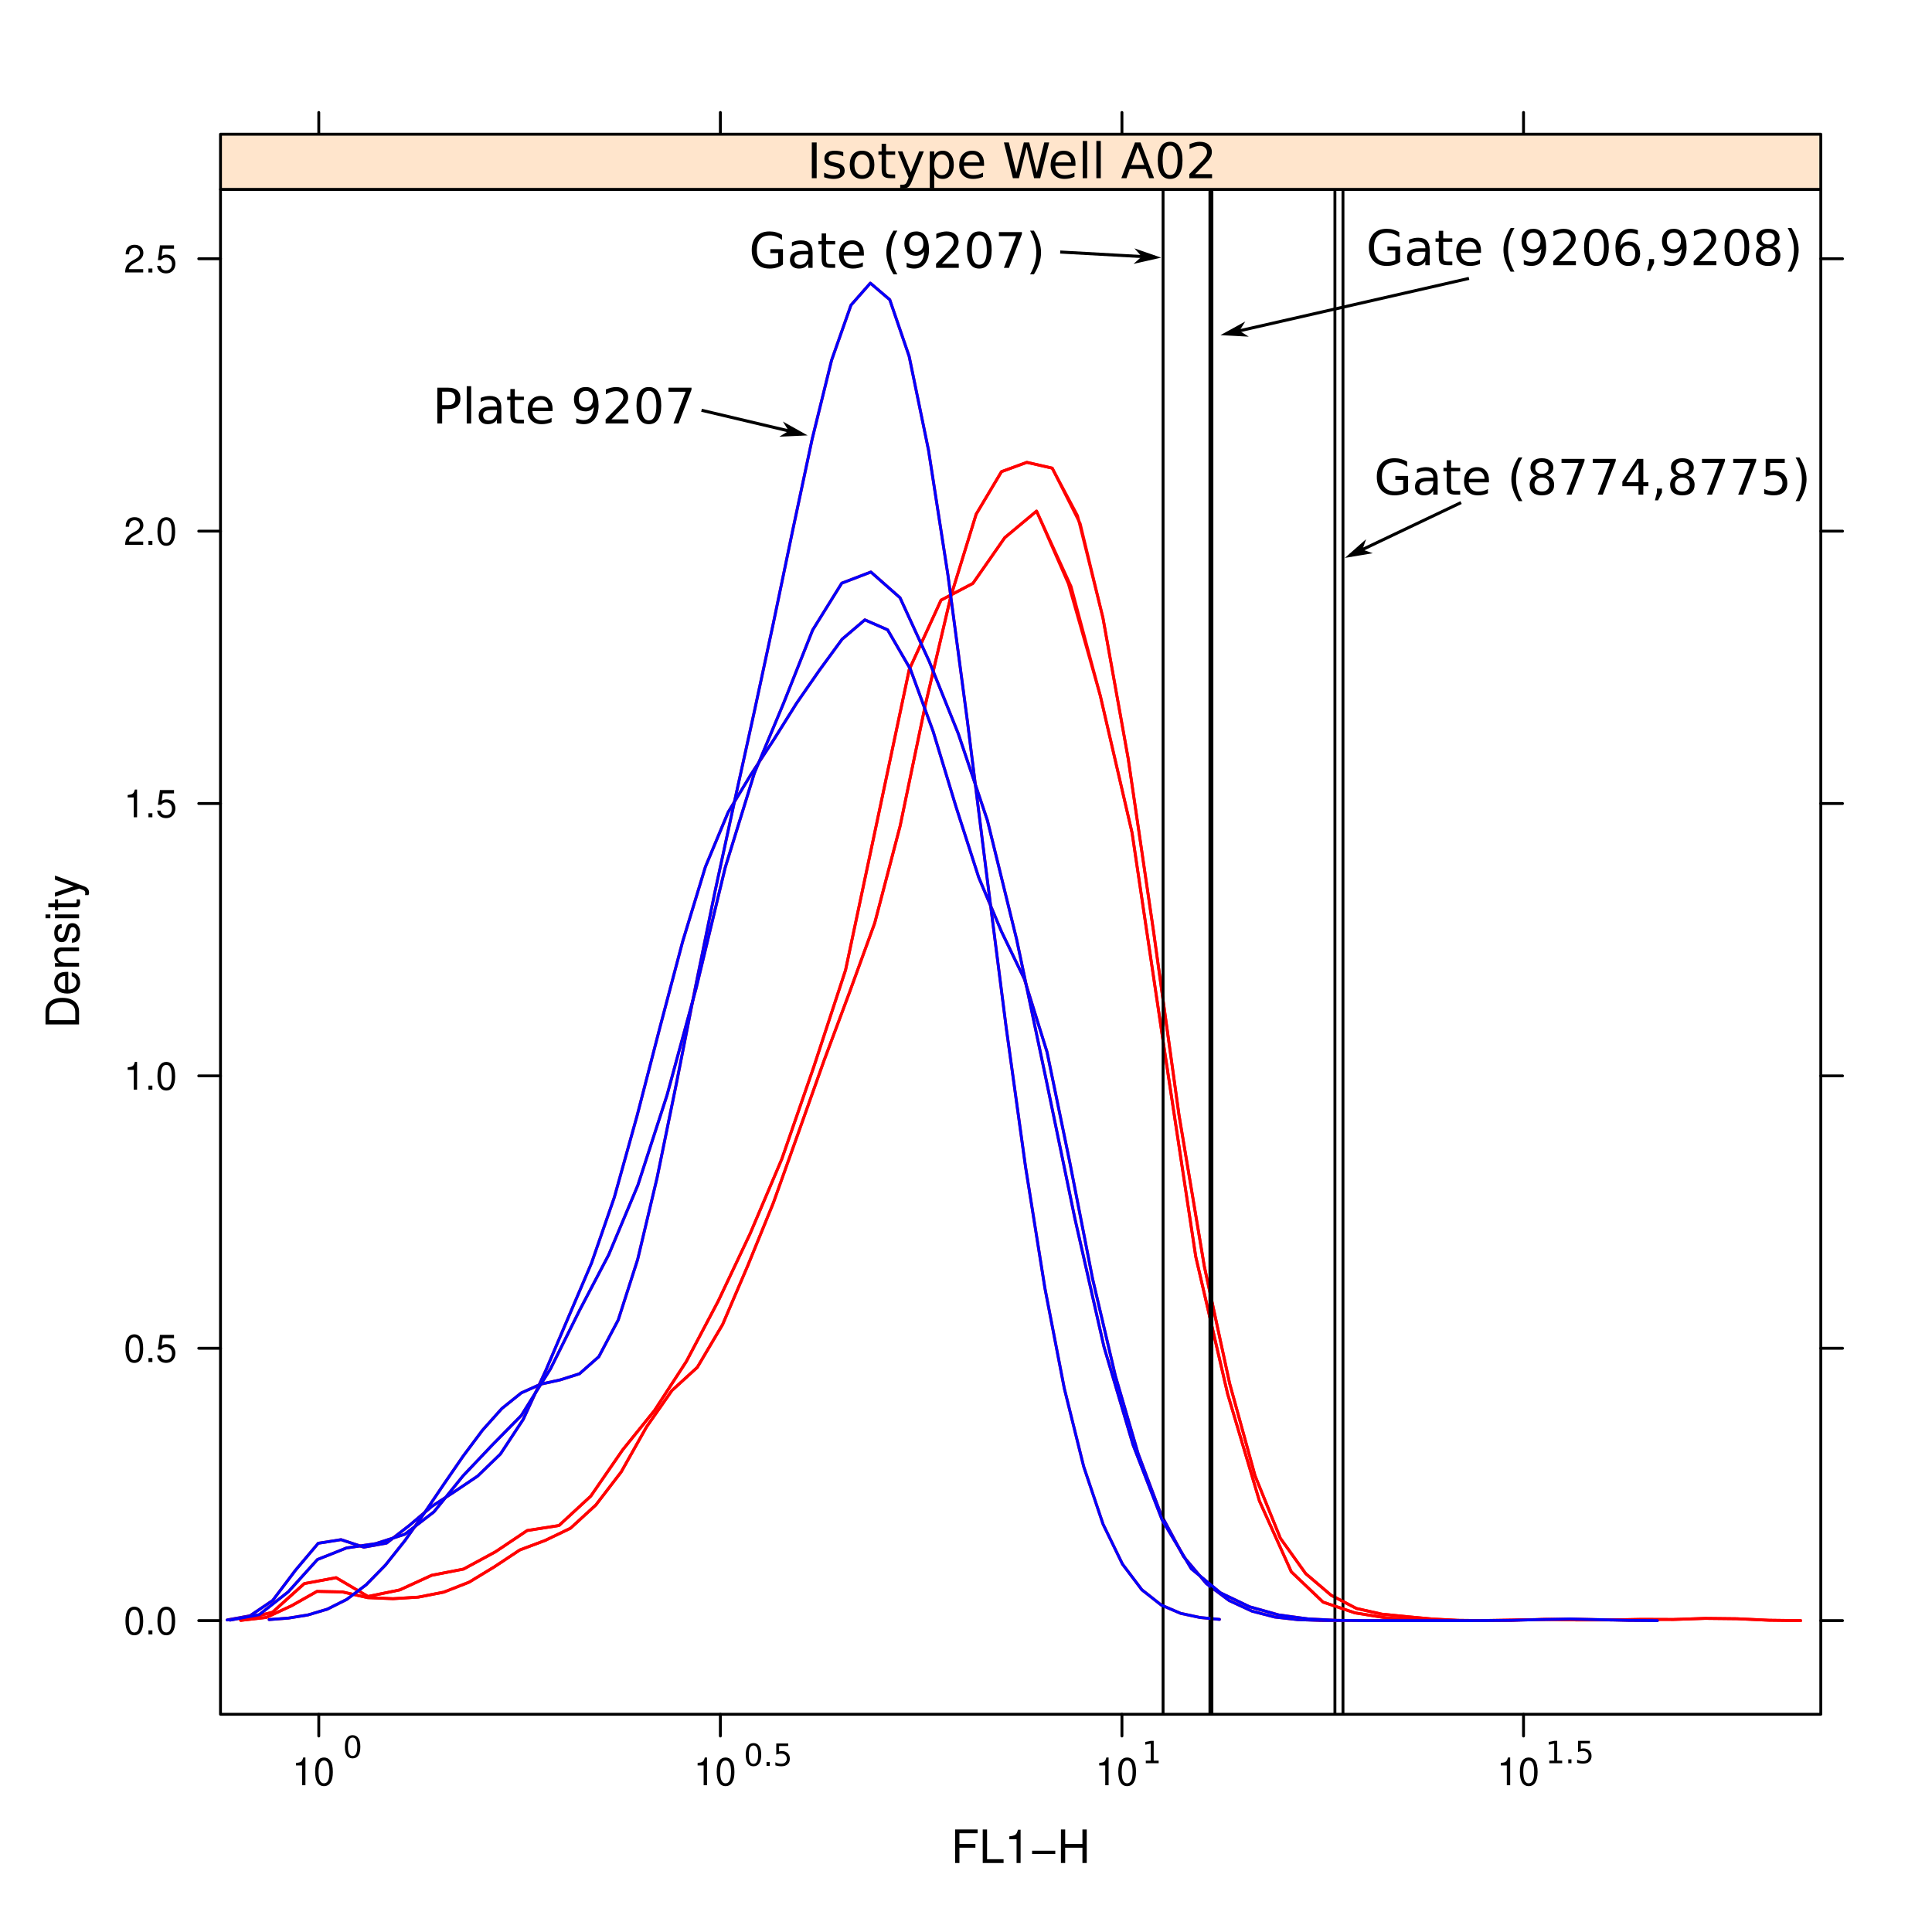
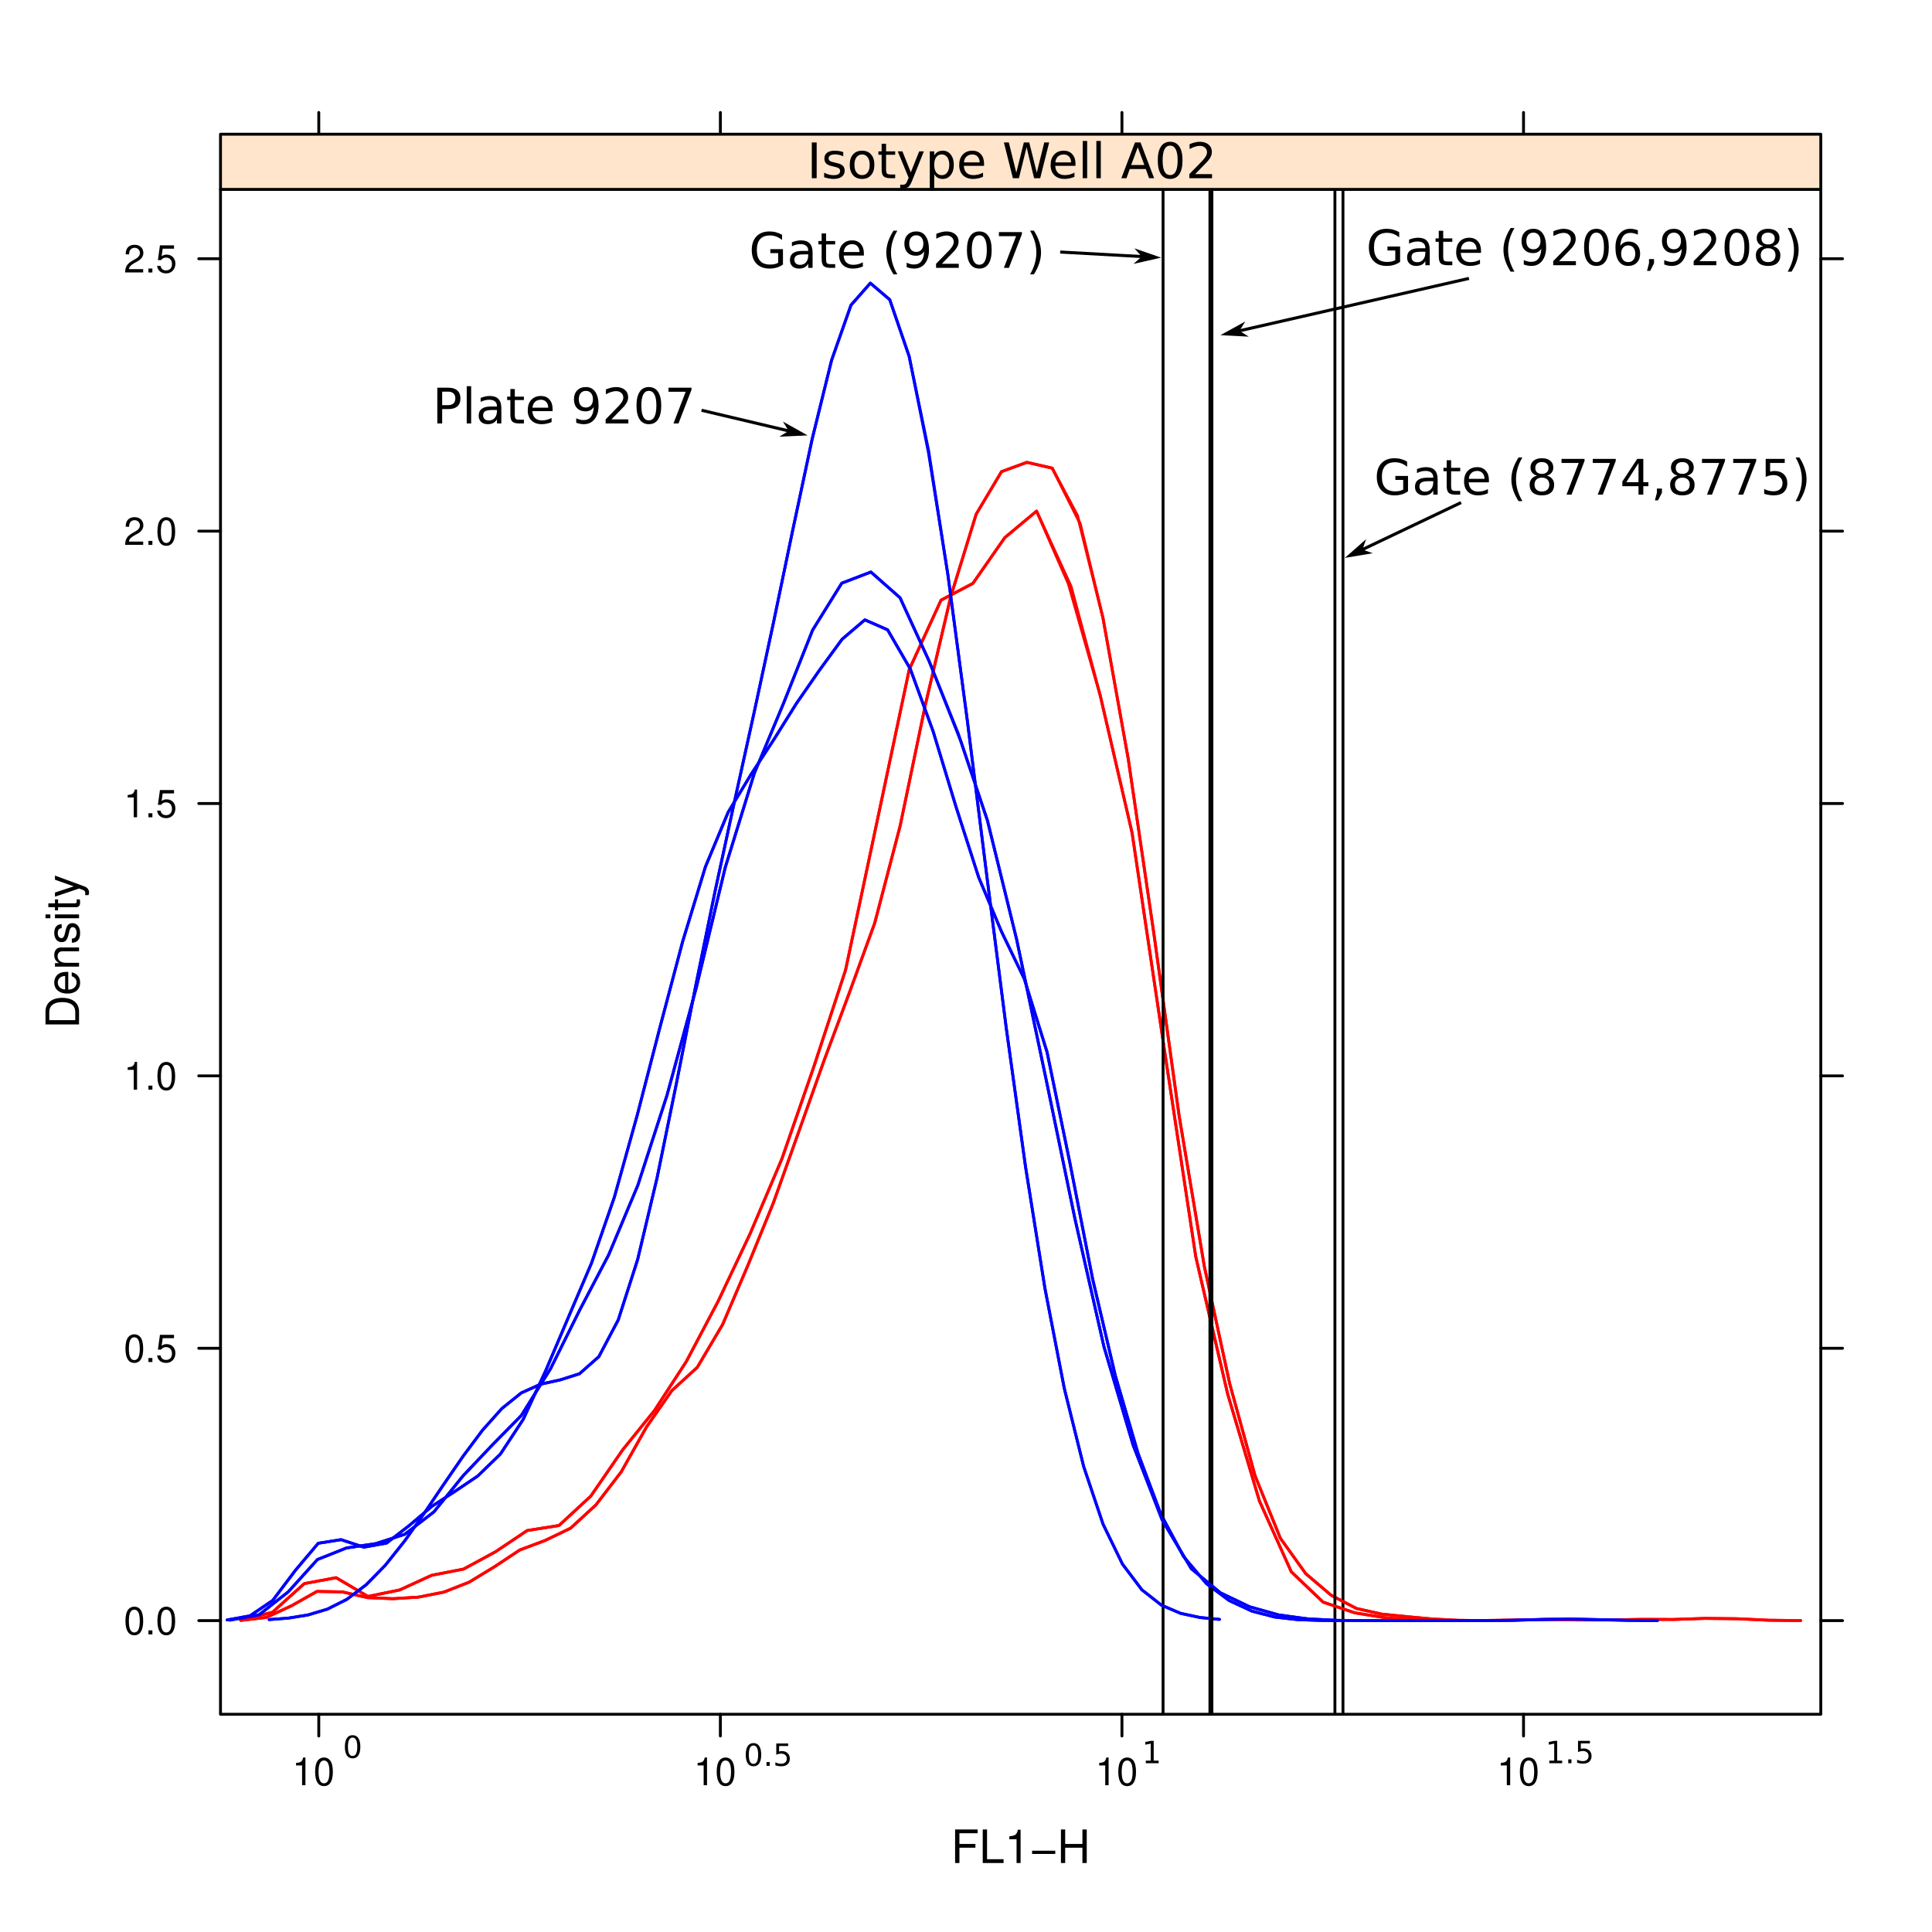
<svg xmlns="http://www.w3.org/2000/svg" id="svg2403" width="630" height="630" xml:space="preserve">
  <defs id="defs2406">
    <marker orient="auto" refY="0.0" refX="0.0" id="Arrow1Mstart" style="overflow:visible">
      <path id="path3401" d="M 0.0,0.0 L 5.0,-5.0 L -12.5,0.0 L 5.0,5.0 L 0.0,0.0 z " style="fill-rule:evenodd;stroke:#000000;stroke-width:1.0pt;marker-start:none" transform="scale(0.4) translate(10,0)" />
    </marker>
    <clipPath clipPathUnits="userSpaceOnUse" id="clipPath2528">
      <path d="M 57.52,56.8 L 474.99,56.8 L 474.99,454.59 L 57.52,454.59 L 57.52,56.8 z" id="path2530" />
    </clipPath>
    <clipPath clipPathUnits="userSpaceOnUse" id="clipPath2576">
      <path d="M 57.52,454.59 L 474.99,454.59 L 474.99,468.99 L 57.52,468.99 L 57.52,454.59 z" id="path2578" />
    </clipPath>
  </defs>
  <g id="g2412" transform="matrix(1.25,0,0,-1.25,0,630)">
    <g id="g2414" />
    <g id="g2416" />
    <g id="g2418">
      <text transform="matrix(1,0,0,-1,248.08,18)" id="text2420">
        <tspan style="fill:#000000;fill-opacity:1;fill-rule:nonzero;stroke:none;font-family:Helvetica;font-variant:normal;font-weight:normal;font-size:12;writing-mode:lr;-inkscape-font-specification:Helvetica" x="0 7.332 14.004 20.676 27.684" y="0" id="tspan2422">FL1−H</tspan>
      </text>
    </g>
    <g id="g2424">
      <text transform="matrix(0,1,1,0,20.62,235.69)" id="text2426">
        <tspan style="fill:#000000;fill-opacity:1;fill-rule:nonzero;stroke:none;font-family:Helvetica;font-variant:normal;font-weight:normal;font-size:12;writing-mode:lr;-inkscape-font-specification:Helvetica" x="0 8.664 15.336 22.008 28.008 30.672 34.008" y="0" id="tspan2428">Density</tspan>
      </text>
    </g>
    <g id="g2430" />
    <g id="g2432">
      <path d="M 83.16,468.99 L 83.16,474.66" style="fill:none;stroke:#000000;stroke-opacity:1;stroke-width:0.75;stroke-linecap:round;stroke-linejoin:round;stroke-miterlimit:10;stroke-dasharray:none" id="path2434" />
      <path d="M 187.92,468.99 L 187.92,474.66" style="fill:none;stroke:#000000;stroke-opacity:1;stroke-width:0.75;stroke-linecap:round;stroke-linejoin:round;stroke-miterlimit:10;stroke-dasharray:none" id="path2436" />
      <path d="M 292.68,468.99 L 292.68,474.66" style="fill:none;stroke:#000000;stroke-opacity:1;stroke-width:0.75;stroke-linecap:round;stroke-linejoin:round;stroke-miterlimit:10;stroke-dasharray:none" id="path2438" />
      <path d="M 397.44,468.99 L 397.44,474.66" style="fill:none;stroke:#000000;stroke-opacity:1;stroke-width:0.75;stroke-linecap:round;stroke-linejoin:round;stroke-miterlimit:10;stroke-dasharray:none" id="path2440" />
    </g>
    <g id="g2442" />
    <g id="g2444">
      <path d="M 57.52,81.23 L 51.85,81.23" style="fill:none;stroke:#000000;stroke-opacity:1;stroke-width:0.75;stroke-linecap:round;stroke-linejoin:round;stroke-miterlimit:10;stroke-dasharray:none" id="path2446" />
      <path d="M 57.52,152.28 L 51.85,152.28" style="fill:none;stroke:#000000;stroke-opacity:1;stroke-width:0.75;stroke-linecap:round;stroke-linejoin:round;stroke-miterlimit:10;stroke-dasharray:none" id="path2448" />
      <path d="M 57.52,223.34 L 51.85,223.34" style="fill:none;stroke:#000000;stroke-opacity:1;stroke-width:0.75;stroke-linecap:round;stroke-linejoin:round;stroke-miterlimit:10;stroke-dasharray:none" id="path2450" />
      <path d="M 57.52,294.39 L 51.85,294.39" style="fill:none;stroke:#000000;stroke-opacity:1;stroke-width:0.75;stroke-linecap:round;stroke-linejoin:round;stroke-miterlimit:10;stroke-dasharray:none" id="path2452" />
      <path d="M 57.52,365.44 L 51.85,365.44" style="fill:none;stroke:#000000;stroke-opacity:1;stroke-width:0.75;stroke-linecap:round;stroke-linejoin:round;stroke-miterlimit:10;stroke-dasharray:none" id="path2454" />
      <path d="M 57.52,436.5 L 51.85,436.5" style="fill:none;stroke:#000000;stroke-opacity:1;stroke-width:0.75;stroke-linecap:round;stroke-linejoin:round;stroke-miterlimit:10;stroke-dasharray:none" id="path2456" />
      <text transform="matrix(1,0,0,-1,32.29,77.64)" id="text2458">
        <tspan style="fill:#000000;fill-opacity:1;fill-rule:nonzero;stroke:none;font-family:Helvetica;font-variant:normal;font-weight:normal;font-size:10;writing-mode:lr;-inkscape-font-specification:Helvetica" x="0 5.56 8.34" y="0" id="tspan2460">0.0</tspan>
      </text>
      <text transform="matrix(1,0,0,-1,32.29,148.69)" id="text2462">
        <tspan style="fill:#000000;fill-opacity:1;fill-rule:nonzero;stroke:none;font-family:Helvetica;font-variant:normal;font-weight:normal;font-size:10;writing-mode:lr;-inkscape-font-specification:Helvetica" x="0 5.56 8.34" y="0" id="tspan2464">0.5</tspan>
      </text>
      <text transform="matrix(1,0,0,-1,32.29,219.75)" id="text2466">
        <tspan style="fill:#000000;fill-opacity:1;fill-rule:nonzero;stroke:none;font-family:Helvetica;font-variant:normal;font-weight:normal;font-size:10;writing-mode:lr;-inkscape-font-specification:Helvetica" x="0 5.56 8.34" y="0" id="tspan2468">1.0</tspan>
      </text>
      <text transform="matrix(1,0,0,-1,32.29,290.8)" id="text2470">
        <tspan style="fill:#000000;fill-opacity:1;fill-rule:nonzero;stroke:none;font-family:Helvetica;font-variant:normal;font-weight:normal;font-size:10;writing-mode:lr;-inkscape-font-specification:Helvetica" x="0 5.56 8.34" y="0" id="tspan2472">1.5</tspan>
      </text>
      <text transform="matrix(1,0,0,-1,32.29,361.85)" id="text2474">
        <tspan style="fill:#000000;fill-opacity:1;fill-rule:nonzero;stroke:none;font-family:Helvetica;font-variant:normal;font-weight:normal;font-size:10;writing-mode:lr;-inkscape-font-specification:Helvetica" x="0 5.56 8.34" y="0" id="tspan2476">2.0</tspan>
      </text>
      <text transform="matrix(1,0,0,-1,32.29,432.91)" id="text2478">
        <tspan style="fill:#000000;fill-opacity:1;fill-rule:nonzero;stroke:none;font-family:Helvetica;font-variant:normal;font-weight:normal;font-size:10;writing-mode:lr;-inkscape-font-specification:Helvetica" x="0 5.56 8.34" y="0" id="tspan2480">2.5</tspan>
      </text>
    </g>
    <g id="g2482" />
    <g id="g2484">
      <path d="M 83.16,56.8 L 83.16,51.13" style="fill:none;stroke:#000000;stroke-opacity:1;stroke-width:0.75;stroke-linecap:round;stroke-linejoin:round;stroke-miterlimit:10;stroke-dasharray:none" id="path2486" />
      <path d="M 187.92,56.8 L 187.92,51.13" style="fill:none;stroke:#000000;stroke-opacity:1;stroke-width:0.75;stroke-linecap:round;stroke-linejoin:round;stroke-miterlimit:10;stroke-dasharray:none" id="path2488" />
      <path d="M 292.68,56.8 L 292.68,51.13" style="fill:none;stroke:#000000;stroke-opacity:1;stroke-width:0.75;stroke-linecap:round;stroke-linejoin:round;stroke-miterlimit:10;stroke-dasharray:none" id="path2490" />
      <path d="M 397.44,56.8 L 397.44,51.13" style="fill:none;stroke:#000000;stroke-opacity:1;stroke-width:0.75;stroke-linecap:round;stroke-linejoin:round;stroke-miterlimit:10;stroke-dasharray:none" id="path2492" />
      <text transform="matrix(1,0,0,-1,76.21,38.29)" id="text2494">
        <tspan style="font-size:10px;font-variant:normal;font-weight:normal;writing-mode:lr-tb;fill:#000000;fill-opacity:1;fill-rule:nonzero;stroke:none;font-family:Helvetica;-inkscape-font-specification:Helvetica" x="0" y="0" id="tspan2496">10</tspan>
      </text>
      <text transform="matrix(1,0,0,-1,180.97,38.29)" id="text2498">
        <tspan style="font-size:10px;font-variant:normal;font-weight:normal;writing-mode:lr-tb;fill:#000000;fill-opacity:1;fill-rule:nonzero;stroke:none;font-family:Helvetica;-inkscape-font-specification:Helvetica" x="0" y="0" id="tspan2500">10</tspan>
      </text>
      <text transform="matrix(1,0,0,-1,285.73,38.29)" id="text2502">
        <tspan style="font-size:10px;font-variant:normal;font-weight:normal;writing-mode:lr-tb;fill:#000000;fill-opacity:1;fill-rule:nonzero;stroke:none;font-family:Helvetica;-inkscape-font-specification:Helvetica" x="0" id="tspan2504" y="0">10</tspan>
      </text>
      <text transform="matrix(1,0,0,-1,390.49,38.29)" id="text2506">
        <tspan style="font-size:10px;font-variant:normal;font-weight:normal;writing-mode:lr-tb;fill:#000000;fill-opacity:1;fill-rule:nonzero;stroke:none;font-family:Helvetica;-inkscape-font-specification:Helvetica" x="0" y="0" id="tspan2508">10</tspan>
      </text>
      <path d="M 474.99,81.23 L 480.66,81.23" style="fill:none;stroke:#000000;stroke-opacity:1;stroke-width:0.75;stroke-linecap:round;stroke-linejoin:round;stroke-miterlimit:10;stroke-dasharray:none" id="path2510" />
      <path d="M 474.99,152.28 L 480.66,152.28" style="fill:none;stroke:#000000;stroke-opacity:1;stroke-width:0.75;stroke-linecap:round;stroke-linejoin:round;stroke-miterlimit:10;stroke-dasharray:none" id="path2512" />
      <path d="M 474.99,223.34 L 480.66,223.34" style="fill:none;stroke:#000000;stroke-opacity:1;stroke-width:0.75;stroke-linecap:round;stroke-linejoin:round;stroke-miterlimit:10;stroke-dasharray:none" id="path2514" />
      <path d="M 474.99,294.39 L 480.66,294.39" style="fill:none;stroke:#000000;stroke-opacity:1;stroke-width:0.75;stroke-linecap:round;stroke-linejoin:round;stroke-miterlimit:10;stroke-dasharray:none" id="path2516" />
      <path d="M 474.99,365.44 L 480.66,365.44" style="fill:none;stroke:#000000;stroke-opacity:1;stroke-width:0.75;stroke-linecap:round;stroke-linejoin:round;stroke-miterlimit:10;stroke-dasharray:none" id="path2518" />
      <path d="M 474.99,436.5 L 480.66,436.5" style="fill:none;stroke:#000000;stroke-opacity:1;stroke-width:0.75;stroke-linecap:round;stroke-linejoin:round;stroke-miterlimit:10;stroke-dasharray:none" id="path2520" />
    </g>
    <g id="g2522" />
    <g id="g2524">
      <g id="g2526" clip-path="url(#clipPath2528)">
        <path d="M 62.85,81.3 L 69.47,82.06 L 76.08,85.12 L 82.69,88.85 L 89.31,88.72 L 95.92,87.22 L 102.53,86.95 L 109.15,87.36 L 115.76,88.66 L 122.38,91.26 L 128.99,95.28 L 135.6,99.66 L 142.22,102.15 L 148.83,105.33 L 155.44,111.4 L 162.06,120.03 L 168.67,131.77 L 175.28,141.25 L 181.9,147.3 L 188.51,158.48 L 195.13,173.97 L 201.74,190.19 L 208.35,208.71 L 214.97,227.34 L 221.58,245.04 L 228.19,263.21 L 234.81,288.5 L 241.42,320.22 L 248.03,348.38 L 254.65,369.86 L 261.26,380.96 L 267.87,383.39 L 274.49,381.88 L 281.1,369.46 L 287.72,342.84 L 294.33,305.99 L 300.94,260.94 L 307.56,213.17 L 314.17,173.65 L 320.78,143.09 L 327.4,119.04 L 334.01,102.72 L 340.62,93.49 L 347.24,87.86 L 353.85,84.4 L 360.47,82.92 L 367.08,82.26 L 373.69,81.65 L 380.31,81.31 L 386.92,81.24" style="fill:none;stroke:#ff0000;stroke-opacity:1;stroke-width:0.75;stroke-linecap:round;stroke-linejoin:round;stroke-miterlimit:10;stroke-dasharray:none" id="path2532" />
        <path d="M 350.34,56.8 L 350.34,454.59" style="fill:none;stroke:#000000;stroke-opacity:1;stroke-width:0.75;stroke-linecap:round;stroke-linejoin:round;stroke-miterlimit:10;stroke-dasharray:none" id="path2534" />
        <path d="M 62.85,81.3 L 69.47,82.06 L 76.08,85.12 L 82.69,88.85 L 89.31,88.72 L 95.92,87.22 L 102.53,86.95 L 109.15,87.36 L 115.76,88.66 L 122.38,91.26 L 128.99,95.28 L 135.6,99.66 L 142.22,102.15 L 148.83,105.33 L 155.44,111.4 L 162.06,120.03 L 168.67,131.77 L 175.28,141.25 L 181.9,147.3 L 188.51,158.48 L 195.13,173.97 L 201.74,190.19 L 208.35,208.71 L 214.97,227.34 L 221.58,245.04 L 228.19,263.21 L 234.81,288.5 L 241.42,320.22 L 248.03,348.38 L 254.65,369.86 L 261.26,380.96 L 267.87,383.39 L 274.49,381.88 L 281.788,367.396 L 287.72,342.84 L 294.33,305.99 L 300.94,260.94 L 307.56,213.17 L 314.17,173.65 L 320.78,143.09 L 327.4,119.04 L 334.01,102.72 L 340.62,93.49 L 347.24,87.86 L 353.85,84.4 L 360.47,82.92 L 367.08,82.26 L 373.69,81.65 L 380.31,81.31 L 386.92,81.24" style="fill:none;stroke:#ff0000;stroke-opacity:1;stroke-width:0.75;stroke-linecap:round;stroke-linejoin:round;stroke-miterlimit:10;stroke-dasharray:none" id="path2536" />
        <path d="M 62.76,81.35 L 71.07,83.41 L 79.38,90.89 L 87.68,92.43 L 95.99,87.53 L 104.29,89.24 L 112.6,93.05 L 120.91,94.67 L 129.21,99.16 L 137.52,104.73 L 145.82,106.04 L 154.13,113.72 L 162.43,125.77 L 170.74,136.05 L 179.05,148.84 L 187.35,164.56 L 195.66,182.12 L 203.96,201.66 L 212.27,225.62 L 220.58,250.94 L 228.88,290.07 L 237.19,329.33 L 245.49,347.44 L 253.8,351.81 L 262.11,363.74 L 270.41,370.67 L 278.72,351.69 L 287.02,322.56 L 295.33,286.71 L 303.63,231 L 311.94,176.15 L 320.25,140.38 L 328.55,112.43 L 336.86,93.97 L 345.16,86.05 L 353.47,83.25 L 361.78,81.93 L 370.08,81.35 L 378.39,81.24 L 386.69,81.25 L 395,81.38 L 403.3,81.55 L 411.61,81.4 L 419.92,81.4 L 428.22,81.56 L 436.53,81.53 L 444.83,81.81 L 453.14,81.72 L 461.45,81.33 L 469.75,81.23" style="fill:none;stroke:#fe0000;stroke-opacity:1;stroke-width:0.75;stroke-linecap:round;stroke-linejoin:round;stroke-miterlimit:10;stroke-dasharray:none" id="path2538" />
        <path d="M 348.24,56.8 L 348.24,454.59" style="fill:none;stroke:#000000;stroke-opacity:1;stroke-width:0.75;stroke-linecap:round;stroke-linejoin:round;stroke-miterlimit:10;stroke-dasharray:none" id="path2540" />
        <path d="M 62.76,81.35 L 71.07,83.41 L 79.38,90.89 L 87.68,92.43 L 95.99,87.53 L 104.29,89.24 L 112.6,93.05 L 120.91,94.67 L 129.21,99.16 L 137.52,104.73 L 145.82,106.04 L 154.13,113.72 L 162.43,125.77 L 170.74,136.05 L 179.05,148.84 L 187.35,164.56 L 195.66,182.12 L 203.96,201.66 L 212.27,225.62 L 220.58,250.94 L 228.88,290.07 L 237.19,329.33 L 245.49,347.44 L 253.8,351.81 L 262.11,363.74 L 270.41,370.67 L 279.408,351.002 L 287.02,322.56 L 295.33,286.71 L 303.63,231 L 311.94,176.15 L 320.25,140.38 L 328.55,112.43 L 336.86,93.97 L 345.16,86.05 L 353.47,83.25 L 361.78,81.93 L 370.08,81.35 L 378.39,81.24 L 386.69,81.25 L 395,81.38 L 403.3,81.55 L 411.61,81.4 L 419.92,81.4 L 428.22,81.56 L 436.53,81.53 L 444.83,81.81 L 453.14,81.72 L 461.45,81.33 L 469.75,81.23" style="fill:none;stroke:#ff0000;stroke-opacity:1;stroke-width:0.75;stroke-linecap:round;stroke-linejoin:round;stroke-miterlimit:10;stroke-dasharray:none;opacity:1" id="path2542" />
-         <path d="M 59.26,81.4 L 65.2,82.48 L 71.14,86.49 L 77.08,94.37 L 83.02,101.41 L 88.97,102.35 L 94.91,100.39 L 100.85,101.46 L 106.79,106.06 L 112.73,111.09 L 118.67,114.94 L 124.61,118.94 L 130.55,124.69 L 136.49,133.72 L 142.43,146.6 L 148.38,160.6 L 154.32,174.53 L 160.26,191.66 L 166.2,212.96 L 172.14,235.92 L 178.08,258.37 L 184.02,277.87 L 189.96,292.13 L 195.9,301.95 L 201.84,311.02 L 207.79,320.53 L 213.73,329.11 L 219.67,337.24 L 225.61,342.3 L 231.55,339.7 L 237.49,329.44 L 243.43,313.19 L 249.37,293.61 L 255.31,275.13 L 261.25,260.99 L 267.2,248.66 L 273.14,229.56 L 279.08,200.77 L 285.02,170.42 L 290.96,145.11 L 296.9,124.8 L 302.84,108.98 L 308.78,97.91 L 314.72,90.88 L 320.66,86.46 L 326.61,83.7 L 332.55,82.16 L 338.49,81.49 L 344.43,81.28 L 350.37,81.24" style="fill:none;stroke:#ff0000;stroke-opacity:1;stroke-width:0.75;stroke-linecap:round;stroke-linejoin:round;stroke-miterlimit:10;stroke-dasharray:none" id="path2544" />
+         <path d="M 59.26,81.4 L 65.2,82.48 L 71.14,86.49 L 77.08,94.37 L 83.02,101.41 L 88.97,102.35 L 94.91,100.39 L 100.85,101.46 L 106.79,106.06 L 112.73,111.09 L 118.67,114.94 L 124.61,118.94 L 130.55,124.69 L 136.49,133.72 L 142.43,146.6 L 148.38,160.6 L 154.32,174.53 L 160.26,191.66 L 166.2,212.96 L 172.14,235.92 L 178.08,258.37 L 184.02,277.87 L 189.96,292.13 L 195.9,301.95 L 201.84,311.02 L 207.79,320.53 L 213.73,329.11 L 219.67,337.24 L 225.61,342.3 L 231.55,339.7 L 237.49,329.44 L 243.43,313.19 L 249.37,293.61 L 255.31,275.13 L 261.25,260.99 L 267.2,248.66 L 273.14,229.56 L 279.08,200.77 L 285.02,170.42 L 290.96,145.11 L 296.9,124.8 L 302.84,108.98 L 308.78,97.91 L 314.72,90.88 L 320.66,86.46 L 326.61,83.7 L 332.55,82.16 L 338.49,81.49 L 344.43,81.28 L 350.37,81.24" style="fill:none;stroke:#0000ff;stroke-opacity:1;stroke-width:0.75;stroke-linecap:round;stroke-linejoin:round;stroke-miterlimit:10;stroke-dasharray:none" id="path2544" />
        <path d="M 315.63,56.8 L 315.63,454.59" style="fill:none;stroke:#000000;stroke-opacity:1;stroke-width:0.75;stroke-linecap:round;stroke-linejoin:round;stroke-miterlimit:10;stroke-dasharray:none" id="path2546" />
        <path d="M 59.26,81.4 L 65.2,82.48 L 71.14,86.49 L 77.08,94.37 L 83.02,101.41 L 88.97,102.35 L 94.91,100.39 L 100.85,101.46 L 106.79,106.06 L 112.73,111.09 L 118.67,114.94 L 124.61,118.94 L 130.55,124.69 L 136.49,133.72 L 142.43,146.6 L 148.38,160.6 L 154.32,174.53 L 160.26,191.66 L 166.2,212.96 L 172.14,235.92 L 178.08,258.37 L 184.02,277.87 L 189.96,292.13 L 195.9,301.95 L 201.84,311.02 L 207.79,320.53 L 213.73,329.11 L 219.67,337.24 L 225.61,342.3 L 231.55,339.7 L 237.49,329.44 L 243.43,313.19 L 249.37,293.61 L 255.31,275.13 L 261.25,260.99 L 267.2,248.66 L 273.14,229.56 L 279.08,200.77 L 285.02,170.42 L 290.96,145.11 L 296.9,124.8 L 302.84,108.98 L 308.78,97.91 L 314.72,90.88 L 320.66,86.46 L 326.61,83.7 L 332.55,82.16 L 338.49,81.49 L 344.43,81.28 L 350.37,81.24" style="fill:none;stroke:#0000ff;stroke-opacity:1;stroke-width:0.75;stroke-linecap:round;stroke-linejoin:round;stroke-miterlimit:10;stroke-dasharray:none" id="path2548" />
-         <path d="M 70.21,81.5 L 75.27,81.89 L 80.33,82.71 L 85.39,84.22 L 90.45,86.76 L 95.51,90.57 L 100.57,95.74 L 105.63,102.1 L 110.68,109.26 L 115.74,116.75 L 120.8,124.11 L 125.86,130.89 L 130.92,136.56 L 135.98,140.63 L 141.04,142.91 L 146.1,144.02 L 151.16,145.62 L 156.22,150.09 L 161.28,159.67 L 166.34,175.42 L 171.4,196.69 L 176.46,221.39 L 181.52,247 L 186.58,271.69 L 191.64,295.07 L 196.69,317.96 L 201.75,341.46 L 206.81,365.75 L 211.87,389.47 L 216.93,410.01 L 221.99,424.39 L 227.05,430.14 L 232.11,425.82 L 237.17,411.04 L 242.23,386.51 L 247.29,353.97 L 252.35,315.99 L 257.41,275.67 L 262.47,236.06 L 267.53,199.61 L 272.59,167.92 L 277.64,141.82 L 282.7,121.42 L 287.76,106.37 L 292.82,95.97 L 297.88,89.27 L 302.94,85.29 L 308,83.12 L 313.06,82.04 L 318.12,81.55" style="fill:none;stroke:#ff0000;stroke-opacity:1;stroke-width:0.75;stroke-linecap:round;stroke-linejoin:round;stroke-miterlimit:10;stroke-dasharray:none" id="path2550" />
+         <path d="M 70.21,81.5 L 75.27,81.89 L 80.33,82.71 L 85.39,84.22 L 90.45,86.76 L 95.51,90.57 L 100.57,95.74 L 105.63,102.1 L 110.68,109.26 L 115.74,116.75 L 120.8,124.11 L 125.86,130.89 L 130.92,136.56 L 135.98,140.63 L 141.04,142.91 L 146.1,144.02 L 151.16,145.62 L 156.22,150.09 L 161.28,159.67 L 166.34,175.42 L 171.4,196.69 L 176.46,221.39 L 181.52,247 L 186.58,271.69 L 191.64,295.07 L 196.69,317.96 L 201.75,341.46 L 206.81,365.75 L 211.87,389.47 L 216.93,410.01 L 221.99,424.39 L 227.05,430.14 L 232.11,425.82 L 237.17,411.04 L 242.23,386.51 L 247.29,353.97 L 252.35,315.99 L 257.41,275.67 L 262.47,236.06 L 267.53,199.61 L 272.59,167.92 L 277.64,141.82 L 282.7,121.42 L 287.76,106.37 L 292.82,95.97 L 297.88,89.27 L 302.94,85.29 L 308,83.12 L 313.06,82.04 L 318.12,81.55" style="fill:none;stroke:#0000ff;stroke-opacity:1;stroke-width:0.75;stroke-linecap:round;stroke-linejoin:round;stroke-miterlimit:10;stroke-dasharray:none" id="path2550" />
        <path d="M 303.41,56.8 L 303.41,454.59" style="fill:none;stroke:#000000;stroke-opacity:1;stroke-width:0.75;stroke-linecap:round;stroke-linejoin:round;stroke-miterlimit:10;stroke-dasharray:none" id="path2552" />
-         <path d="M 70.21,81.5 L 75.27,81.89 L 80.33,82.71 L 85.39,84.22 L 90.45,86.76 L 95.51,90.57 L 100.57,95.74 L 105.63,102.1 L 110.68,109.26 L 115.74,116.75 L 120.8,124.11 L 125.86,130.89 L 130.92,136.56 L 135.98,140.63 L 141.04,142.91 L 146.1,144.02 L 151.16,145.62 L 156.22,150.09 L 161.28,159.67 L 166.34,175.42 L 171.4,196.69 L 176.46,221.39 L 181.52,247 L 186.58,271.69 L 191.64,295.07 L 196.69,317.96 L 201.75,341.46 L 206.81,365.75 L 211.87,389.47 L 216.93,410.01 L 221.99,424.39 L 227.05,430.14 L 232.11,425.82 L 237.17,411.04 L 242.23,386.51 L 247.29,353.97 L 252.35,315.99 L 257.41,275.67 L 262.47,236.06 L 267.53,199.61 L 272.59,167.92 L 277.64,141.82 L 282.7,121.42 L 287.76,106.37 L 292.82,95.97 L 297.88,89.27 L 302.94,85.29 L 308,83.12 L 313.06,82.04 L 318.12,81.55" style="fill:none;stroke:#0000fd;stroke-opacity:1;stroke-width:0.75;stroke-linecap:round;stroke-linejoin:round;stroke-miterlimit:10;stroke-dasharray:none" id="path2554" />
-         <path d="M 60.01,81.36 L 67.61,82.77 L 75.21,88.75 L 82.81,97.17 L 90.4,100.19 L 98,101.31 L 105.6,103.76 L 113.2,109.6 L 120.8,119 L 128.4,127.02 L 136,134.75 L 143.6,146.9 L 151.2,162.19 L 158.8,176.68 L 166.4,194.82 L 174,218.28 L 181.59,246.14 L 189.19,277.69 L 196.79,302.3 L 204.39,320.5 L 211.99,339.64 L 219.59,351.87 L 227.19,354.78 L 234.79,348.07 L 242.39,331.5 L 249.99,312.6 L 257.59,289.96 L 265.18,259.06 L 272.78,222.96 L 280.38,186.24 L 287.98,152.71 L 295.58,127.07 L 303.18,107.47 L 310.78,94.76 L 318.38,88.48 L 325.98,84.84 L 333.58,82.71 L 341.18,81.68 L 348.77,81.3 L 356.37,81.23 L 363.97,81.23 L 371.57,81.23 L 379.17,81.23 L 386.77,81.24 L 394.37,81.3 L 401.97,81.51 L 409.57,81.66 L 417.17,81.48 L 424.77,81.29 L 432.36,81.23" style="fill:none;stroke:#ff0000;stroke-opacity:1;stroke-width:0.75;stroke-linecap:round;stroke-linejoin:round;stroke-miterlimit:10;stroke-dasharray:none" id="path2556" />
+         <path d="M 70.21,81.5 L 75.27,81.89 L 80.33,82.71 L 85.39,84.22 L 90.45,86.76 L 95.51,90.57 L 100.57,95.74 L 105.63,102.1 L 110.68,109.26 L 115.74,116.75 L 120.8,124.11 L 125.86,130.89 L 130.92,136.56 L 135.98,140.63 L 141.04,142.91 L 146.1,144.02 L 151.16,145.62 L 156.22,150.09 L 161.28,159.67 L 166.34,175.42 L 171.4,196.69 L 176.46,221.39 L 181.52,247 L 186.58,271.69 L 191.64,295.07 L 196.69,317.96 L 201.75,341.46 L 206.81,365.75 L 211.87,389.47 L 216.93,410.01 L 221.99,424.39 L 227.05,430.14 L 232.11,425.82 L 237.17,411.04 L 242.23,385.822 L 247.29,353.97 L 252.35,315.99 L 257.41,275.67 L 262.47,236.06 L 267.53,199.61 L 272.59,167.92 L 277.64,141.82 L 282.7,121.42 L 287.76,106.37 L 292.82,95.97 L 297.88,89.27 L 302.94,85.29 L 308,83.12 L 313.06,82.04 L 318.12,81.55" style="fill:none;stroke:#0000fd;stroke-opacity:1;stroke-width:0.75;stroke-linecap:round;stroke-linejoin:round;stroke-miterlimit:10;stroke-dasharray:none" id="path2554" />
+         <path d="M 60.01,81.36 L 67.61,82.77 L 75.21,88.75 L 82.81,97.17 L 90.4,100.19 L 98,101.31 L 105.6,103.76 L 113.2,109.6 L 120.8,119 L 128.4,127.02 L 136,134.75 L 143.6,146.9 L 151.2,162.19 L 158.8,176.68 L 166.4,194.82 L 174,218.28 L 181.59,246.14 L 189.19,277.69 L 196.79,302.3 L 204.39,320.5 L 211.99,339.64 L 219.59,351.87 L 227.19,354.78 L 234.79,348.07 L 242.39,331.5 L 249.99,312.6 L 257.59,289.96 L 265.18,259.06 L 272.78,222.96 L 280.38,186.24 L 287.98,152.71 L 295.58,127.07 L 303.18,107.47 L 310.78,94.76 L 318.38,88.48 L 325.98,84.84 L 333.58,82.71 L 341.18,81.68 L 348.77,81.3 L 356.37,81.23 L 363.97,81.23 L 371.57,81.23 L 379.17,81.23 L 386.77,81.24 L 394.37,81.3 L 401.97,81.51 L 409.57,81.66 L 417.17,81.48 L 424.77,81.29 L 432.36,81.23" style="fill:none;stroke:#0000ff;stroke-opacity:1;stroke-width:0.75;stroke-linecap:round;stroke-linejoin:round;stroke-miterlimit:10;stroke-dasharray:none" id="path2556" />
        <path d="M 316.15,56.8 L 316.15,454.59" style="fill:none;stroke:#000000;stroke-opacity:1;stroke-width:0.75;stroke-linecap:round;stroke-linejoin:round;stroke-miterlimit:10;stroke-dasharray:none" id="path2558" />
-         <path d="M 60.01,81.36 L 67.61,82.77 L 75.21,88.75 L 82.81,97.17 L 90.4,100.19 L 98,101.31 L 105.6,103.76 L 113.2,109.6 L 120.8,119 L 128.4,127.02 L 136,134.75 L 143.6,146.9 L 151.2,162.19 L 158.8,176.68 L 166.4,194.82 L 174,218.28 L 181.59,246.14 L 189.19,277.69 L 196.79,302.3 L 204.39,320.5 L 211.99,339.64 L 219.59,351.87 L 227.19,354.78 L 234.79,348.07 L 242.39,331.5 L 249.99,312.6 L 257.59,289.96 L 265.18,259.06 L 272.78,222.96 L 280.38,186.24 L 287.98,152.71 L 295.58,127.07 L 303.18,107.47 L 310.78,94.76 L 318.38,88.48 L 325.98,84.84 L 333.58,82.71 L 341.18,81.68 L 348.77,81.3 L 356.37,81.23 L 363.97,81.23 L 371.57,81.23 L 379.17,81.23 L 386.77,81.24 L 394.37,81.3 L 401.97,81.51 L 409.57,81.66 L 417.17,81.48 L 424.77,81.29 L 432.36,81.23" style="fill:none;stroke:#0000fd;stroke-opacity:1;stroke-width:0.75;stroke-linecap:round;stroke-linejoin:round;stroke-miterlimit:10;stroke-dasharray:none" id="path2560" />
+         <path d="M 60.01,81.36 L 67.61,82.77 L 75.21,88.75 L 82.81,97.17 L 90.4,100.19 L 98,101.31 L 105.6,103.76 L 113.2,109.6 L 120.8,119 L 128.4,127.02 L 136,134.75 L 143.6,146.9 L 151.2,162.19 L 158.8,176.68 L 166.4,194.82 L 174,218.28 L 181.59,246.14 L 189.19,277.69 L 196.79,302.3 L 204.39,320.5 L 211.99,339.64 L 219.59,351.87 L 227.19,354.78 L 234.79,348.07 L 242.39,331.5 L 250.678,310.536 L 257.59,289.96 L 265.18,259.06 L 272.78,222.96 L 280.38,186.24 L 287.98,152.71 L 295.58,127.07 L 303.18,107.47 L 310.78,94.76 L 318.38,88.48 L 325.98,84.84 L 333.58,82.71 L 341.18,81.68 L 348.77,81.3 L 356.37,81.23 L 363.97,81.23 L 371.57,81.23 L 379.17,81.23 L 386.77,81.24 L 394.37,81.3 L 401.97,81.51 L 409.57,81.66 L 417.17,81.48 L 424.77,81.29 L 432.36,81.23" style="fill:none;stroke:#0000fd;stroke-opacity:1;stroke-width:0.75;stroke-linecap:round;stroke-linejoin:round;stroke-miterlimit:10;stroke-dasharray:none" id="path2560" />
      </g>
    </g>
    <g id="g2562" />
    <g id="g2564">
      <path d="M 57.52,56.8 L 474.99,56.8 L 474.99,454.59 L 57.52,454.59 L 57.52,56.8 z" style="fill:none;stroke:#000000;stroke-opacity:1;stroke-width:0.75;stroke-linecap:round;stroke-linejoin:round;stroke-miterlimit:10;stroke-dasharray:none" id="path2566" />
    </g>
    <g id="g2568" />
    <g id="g2570" />
    <g id="g2572">
      <g id="g2574" clip-path="url(#clipPath2576)">
        <path d="M 57.52,454.59 L 474.99,454.59 L 474.99,468.99 L 57.52,468.99 L 57.52,454.59 z" style="fill:#ffe5cc;fill-opacity:1;fill-rule:nonzero;stroke:#ffe5cc;stroke-opacity:1;stroke-width:0.75;stroke-linecap:round;stroke-linejoin:round;stroke-miterlimit:10;stroke-dasharray:none" id="path2580" />
      </g>
    </g>
    <g id="g2586" />
    <g id="g2588">
      <path d="M 57.52,454.59 L 474.99,454.59 L 474.99,468.99 L 57.52,468.99 L 57.52,454.59 z" style="fill:none;stroke:#000000;stroke-opacity:1;stroke-width:0.75;stroke-linecap:round;stroke-linejoin:round;stroke-miterlimit:10;stroke-dasharray:none" id="path2590" />
    </g>
    <g id="g2592" />
    <g id="g2594" />
    <g id="g2596" />
    <g id="g2598" />
    <text xml:space="preserve" style="font-size:12.8px;font-style:normal;font-weight:normal;fill:#000000;fill-opacity:1;stroke:none;stroke-width:1px;stroke-linecap:butt;stroke-linejoin:miter;stroke-opacity:1;font-family:Bitstream Vera Sans" x="210.527" y="-457.517" id="text3370" transform="scale(1,-1)">
      <tspan id="tspan3372" x="210.527" y="-457.517">Isotype Well A02</tspan>
    </text>
    <text xml:space="preserve" style="font-size:8px;font-style:normal;font-weight:normal;fill:#000000;fill-opacity:1;stroke:none;stroke-width:1px;stroke-linecap:butt;stroke-linejoin:miter;stroke-opacity:1;font-family:Bitstream Vera Sans" x="89.439" y="-45.408" id="text3374" transform="scale(1,-1)">
      <tspan id="tspan3376" x="89.439" y="-45.408">0</tspan>
    </text>
    <text xml:space="preserve" style="font-size:8px;font-style:normal;font-weight:normal;fill:#000000;fill-opacity:1;stroke:none;stroke-width:1px;stroke-linecap:butt;stroke-linejoin:miter;stroke-opacity:1;font-family:Bitstream Vera Sans" x="194.015" y="-43.344" id="text3378" transform="scale(1,-1)">
      <tspan id="tspan3380" x="194.015" y="-43.344">0.5</tspan>
    </text>
    <text xml:space="preserve" style="font-size:8px;font-style:normal;font-weight:normal;fill:#000000;fill-opacity:1;stroke:none;stroke-width:1px;stroke-linecap:butt;stroke-linejoin:miter;stroke-opacity:1;font-family:Bitstream Vera Sans" x="297.902" y="-44.032" id="text3382" transform="scale(1,-1)">
      <tspan id="tspan3384" x="297.902" y="-44.032">1</tspan>
    </text>
    <text xml:space="preserve" style="font-size:8px;font-style:normal;font-weight:normal;fill:#000000;fill-opacity:1;stroke:none;stroke-width:1px;stroke-linecap:butt;stroke-linejoin:miter;stroke-opacity:1;font-family:Bitstream Vera Sans" x="403.166" y="-44.032" id="text3386" transform="scale(1,-1)">
      <tspan id="tspan3388" x="403.166" y="-44.032">1.5</tspan>
    </text>
    <path style="fill:none;fill-rule:evenodd;stroke:#000000;stroke-width:1px;stroke-linecap:butt;stroke-linejoin:miter;stroke-opacity:1;marker-start:url(#Arrow1Mstart)" d="M 261.438,141.523 L 228.759,133.783" id="path3390" transform="matrix(0.8,0,0,-0.8,0,504)" />
    <text xml:space="preserve" style="font-size:12.8px;font-style:normal;font-weight:normal;fill:#000000;fill-opacity:1;stroke:none;stroke-width:1px;stroke-linecap:butt;stroke-linejoin:miter;stroke-opacity:1;font-family:Bitstream Vera Sans" x="112.831" y="-393.534" id="text4170" transform="scale(1,-1)">
      <tspan id="tspan4172" x="112.831" y="-393.534">Plate 9207</tspan>
    </text>
    <path style="fill:none;fill-rule:evenodd;stroke:#000000;stroke-width:1px;stroke-linecap:butt;stroke-linejoin:miter;stroke-opacity:1;marker-start:url(#Arrow1Mstart)" d="M 376.678,83.903 L 345.718,82.183" id="path4174" transform="matrix(0.8,0,0,-0.8,0,504)" />
    <text xml:space="preserve" style="font-size:12.8px;font-style:normal;font-weight:normal;fill:#000000;fill-opacity:1;stroke:none;stroke-width:1px;stroke-linecap:butt;stroke-linejoin:miter;stroke-opacity:1;font-family:Bitstream Vera Sans" x="195.391" y="-434.125" id="text4691" transform="scale(1,-1)">
      <tspan id="tspan4693" x="195.391" y="-434.125">Gate (9207)</tspan>
    </text>
    <text xml:space="preserve" style="font-size:12.8px;font-style:normal;font-weight:normal;fill:#000000;fill-opacity:1;stroke:none;stroke-width:1px;stroke-linecap:butt;stroke-linejoin:miter;stroke-opacity:1;font-family:Bitstream Vera Sans" x="356.382" y="-434.813" id="text2653" transform="scale(1,-1)">
      <tspan id="tspan2655" x="356.382" y="-434.813">Gate (9206,9208)</tspan>
    </text>
    <text xml:space="preserve" style="font-size:12.8px;font-style:normal;font-weight:normal;fill:#000000;fill-opacity:1;stroke:none;stroke-width:1px;stroke-linecap:butt;stroke-linejoin:miter;stroke-opacity:1;font-family:Bitstream Vera Sans" x="358.446" y="-374.958" id="text2657" transform="scale(1,-1)">
      <tspan id="tspan2659" x="358.446" y="-374.958">Gate (8774,8775)</tspan>
    </text>
    <path style="fill:none;fill-rule:evenodd;stroke:#000000;stroke-width:1px;stroke-linecap:butt;stroke-linejoin:miter;stroke-opacity:1;marker-start:url(#Arrow1Mstart)" d="M 440.317,181.083 L 476.437,163.883" id="path2661" transform="matrix(0.8,0,0,-0.8,0,504)" />
    <path style="fill:none;fill-rule:evenodd;stroke:#000000;stroke-width:1px;stroke-linecap:butt;stroke-linejoin:miter;stroke-opacity:1;marker-start:url(#Arrow1Mstart)" d="M 399.898,108.843 L 479.017,90.783" id="path3954" transform="matrix(0.8,0,0,-0.8,0,504)" />
  </g>
</svg>
